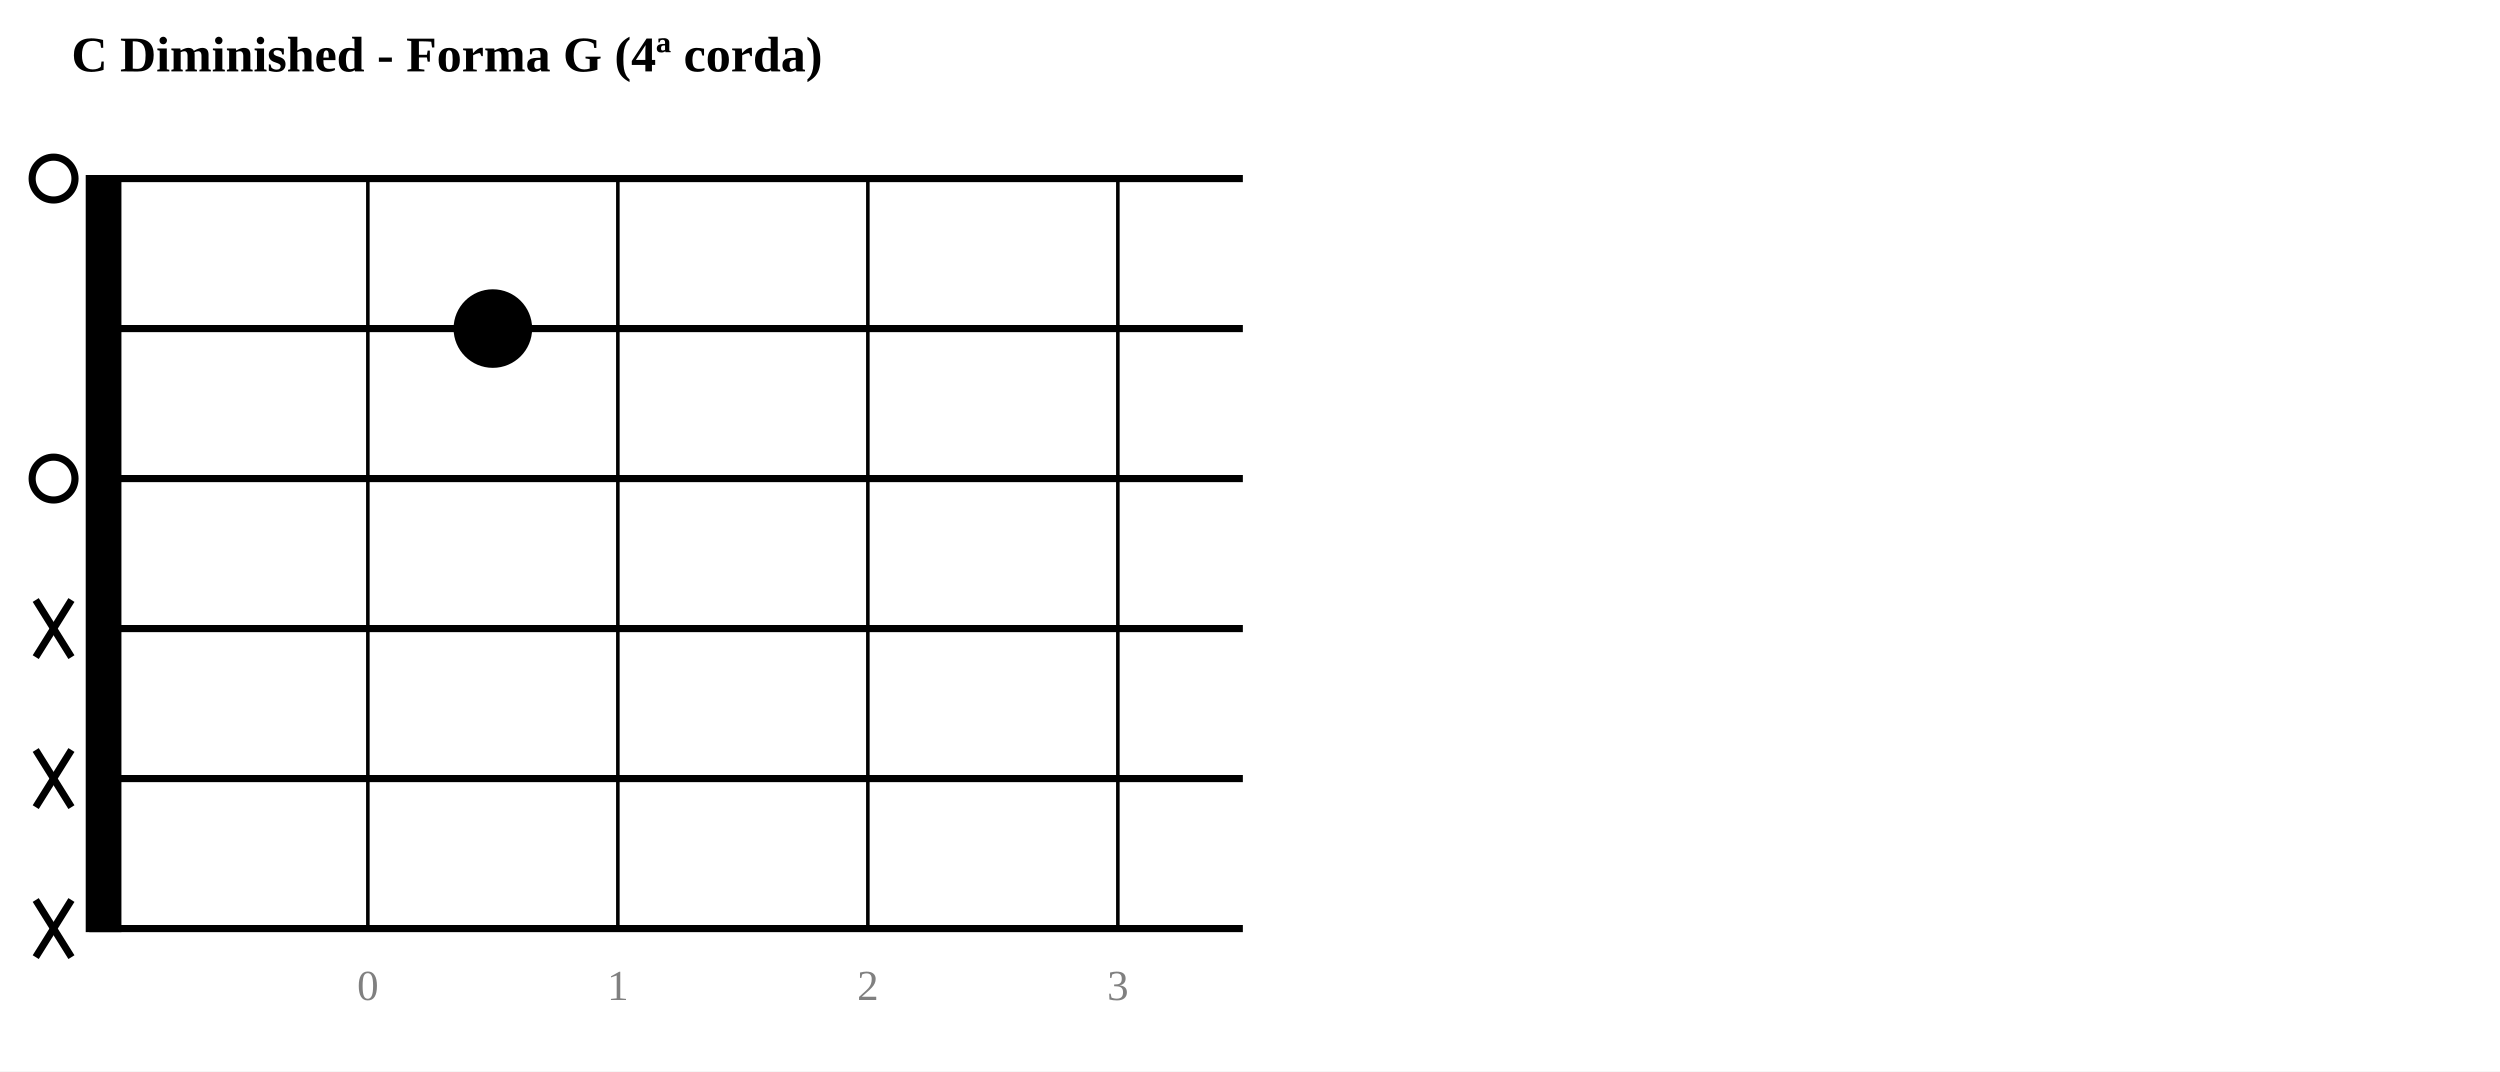
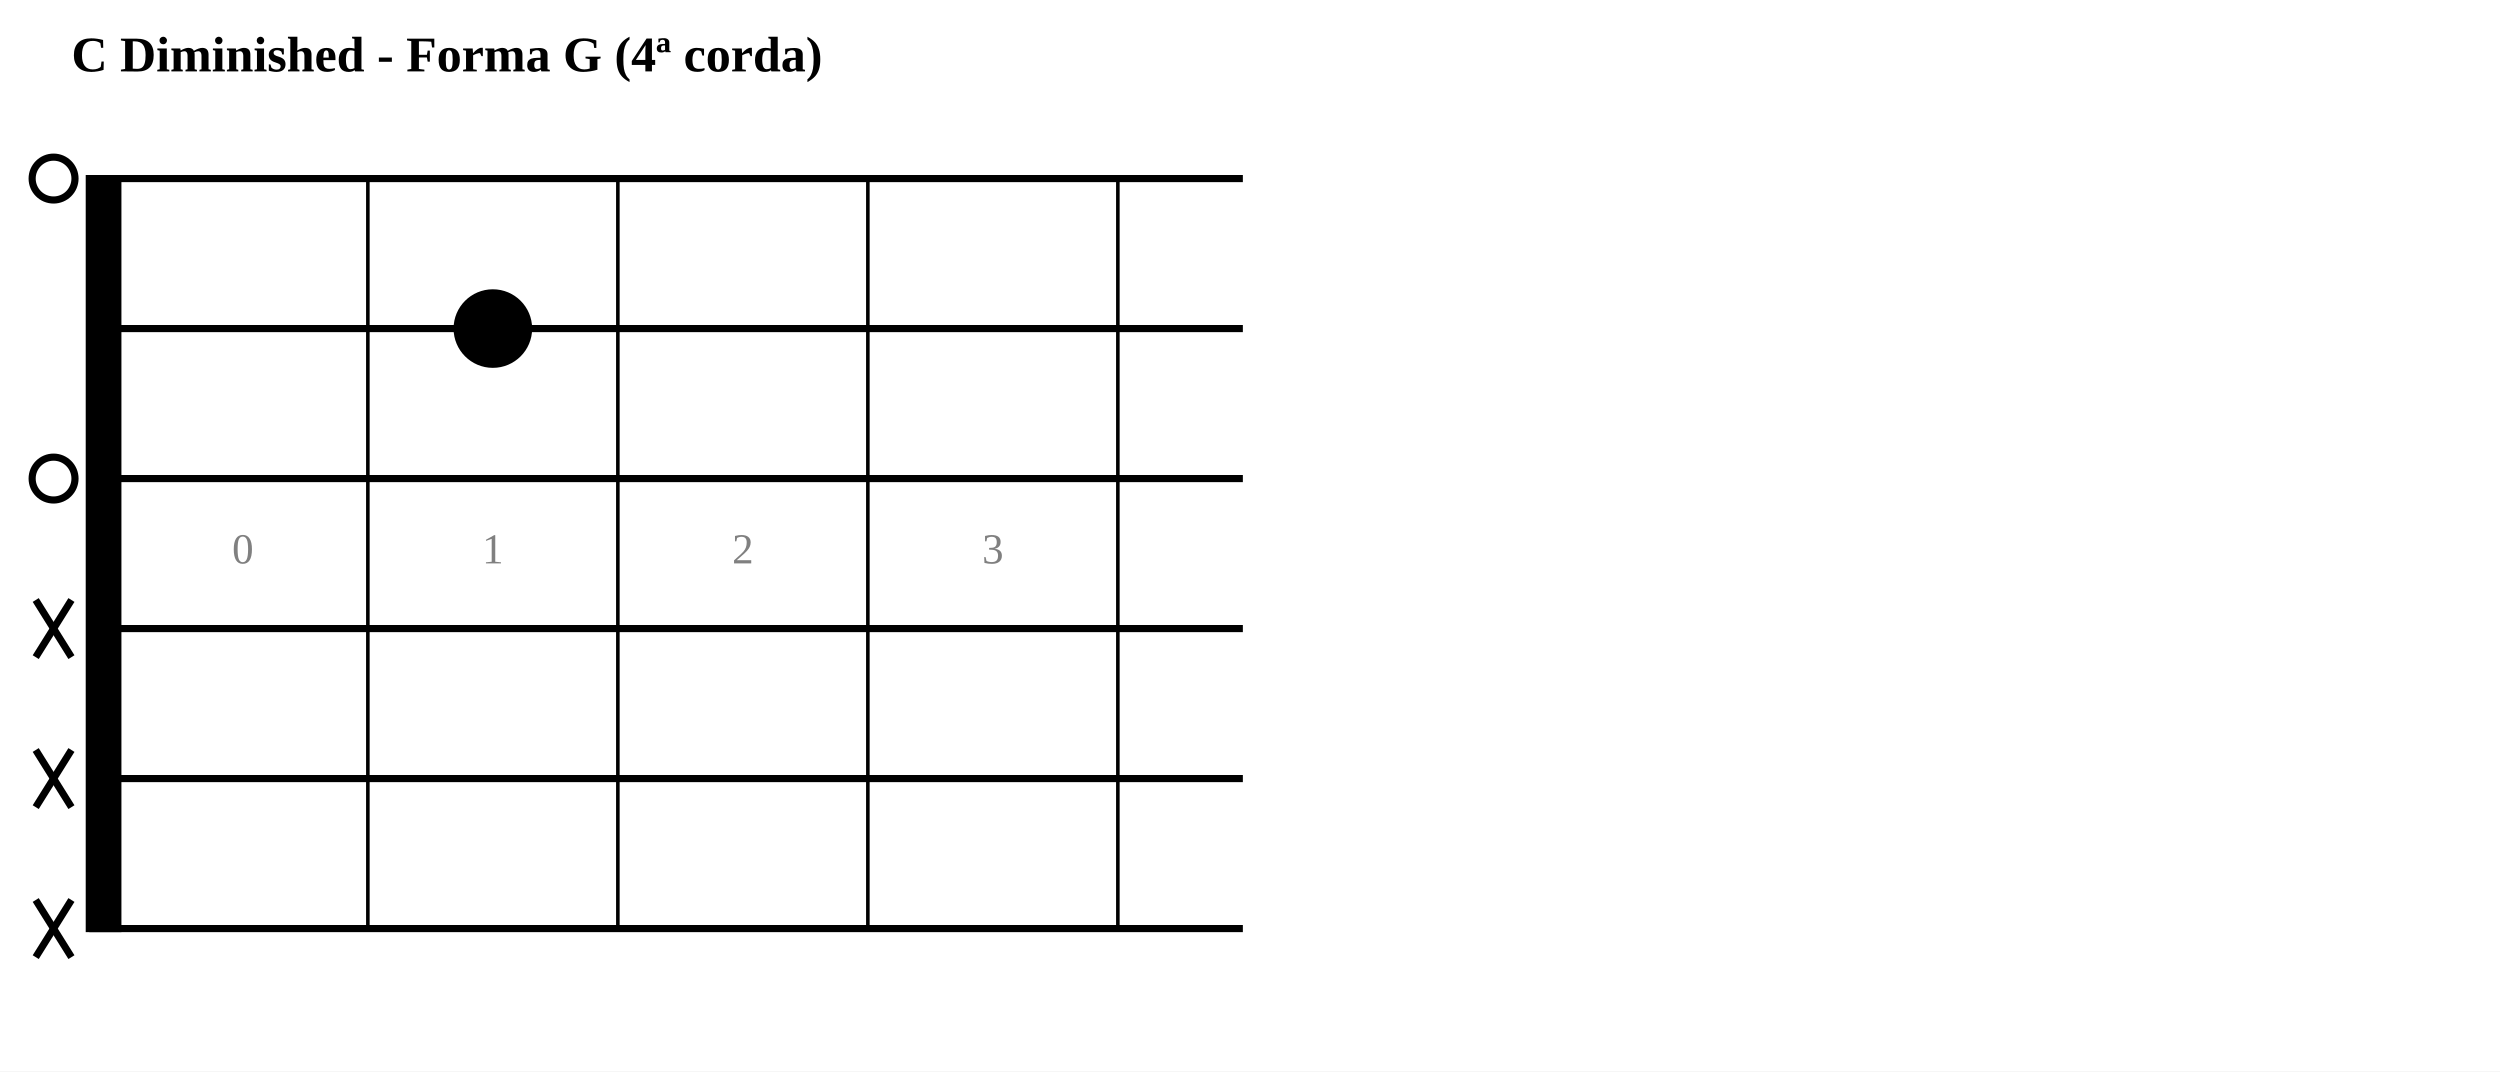
<svg xmlns="http://www.w3.org/2000/svg" width="700" height="300">
  <rect width="700" height="300" fill="white" />
  <text x="20" y="20" text-anchor="start" font-size="14" font-weight="bold">C Diminished - Forma G (4ª corda)</text>
  <rect x="25" y="50" width="8" height="210.0" fill="black" stroke="black" stroke-width="2" />
  <line x1="25" y1="50.0" x2="348.0" y2="50.0" stroke="black" stroke-width="2" />
  <line x1="25" y1="92.0" x2="348.0" y2="92.0" stroke="black" stroke-width="2" />
  <line x1="25" y1="134.0" x2="348.0" y2="134.0" stroke="black" stroke-width="2" />
  <line x1="25" y1="176.0" x2="348.0" y2="176.0" stroke="black" stroke-width="2" />
  <line x1="25" y1="218.0" x2="348.0" y2="218.0" stroke="black" stroke-width="2" />
  <line x1="25" y1="260.0" x2="348.0" y2="260.0" stroke="black" stroke-width="2" />
  <line x1="103" y1="50" x2="103" y2="260.0" stroke="black" stroke-width="1" />
-   <text x="103" y="280.0" text-anchor="middle" font-size="12" fill="gray">0</text>
  <line x1="173" y1="50" x2="173" y2="260.0" stroke="black" stroke-width="1" />
-   <text x="173" y="280.0" text-anchor="middle" font-size="12" fill="gray">1</text>
  <line x1="243" y1="50" x2="243" y2="260.0" stroke="black" stroke-width="1" />
-   <text x="243" y="280.0" text-anchor="middle" font-size="12" fill="gray">2</text>
  <line x1="313" y1="50" x2="313" y2="260.0" stroke="black" stroke-width="1" />
-   <text x="313" y="280.0" text-anchor="middle" font-size="12" fill="gray">3</text>
+   <text x="68.0" y="155.0" text-anchor="middle" font-size="12" fill="gray" dominant-baseline="middle">0</text>
+   <text x="138.0" y="155.0" text-anchor="middle" font-size="12" fill="gray" dominant-baseline="middle">1</text>
+   <text x="208.0" y="155.0" text-anchor="middle" font-size="12" fill="gray" dominant-baseline="middle">2</text>
+   <text x="278.0" y="155.0" text-anchor="middle" font-size="12" fill="gray" dominant-baseline="middle">3</text>
  <circle cx="15" cy="50.0" r="6" fill="none" stroke="black" stroke-width="2" />
  <circle cx="138.0" cy="92.0" r="10" fill="black" stroke="black" stroke-width="2" />
  <circle cx="15" cy="134.0" r="6" fill="none" stroke="black" stroke-width="2" />
  <line x1="10" y1="168.0" x2="20" y2="184.0" stroke="black" stroke-width="2" />
  <line x1="20" y1="168.0" x2="10" y2="184.0" stroke="black" stroke-width="2" />
  <line x1="10" y1="210.0" x2="20" y2="226.0" stroke="black" stroke-width="2" />
  <line x1="20" y1="210.0" x2="10" y2="226.0" stroke="black" stroke-width="2" />
  <line x1="10" y1="252.0" x2="20" y2="268.0" stroke="black" stroke-width="2" />
  <line x1="20" y1="252.0" x2="10" y2="268.0" stroke="black" stroke-width="2" />
</svg>
